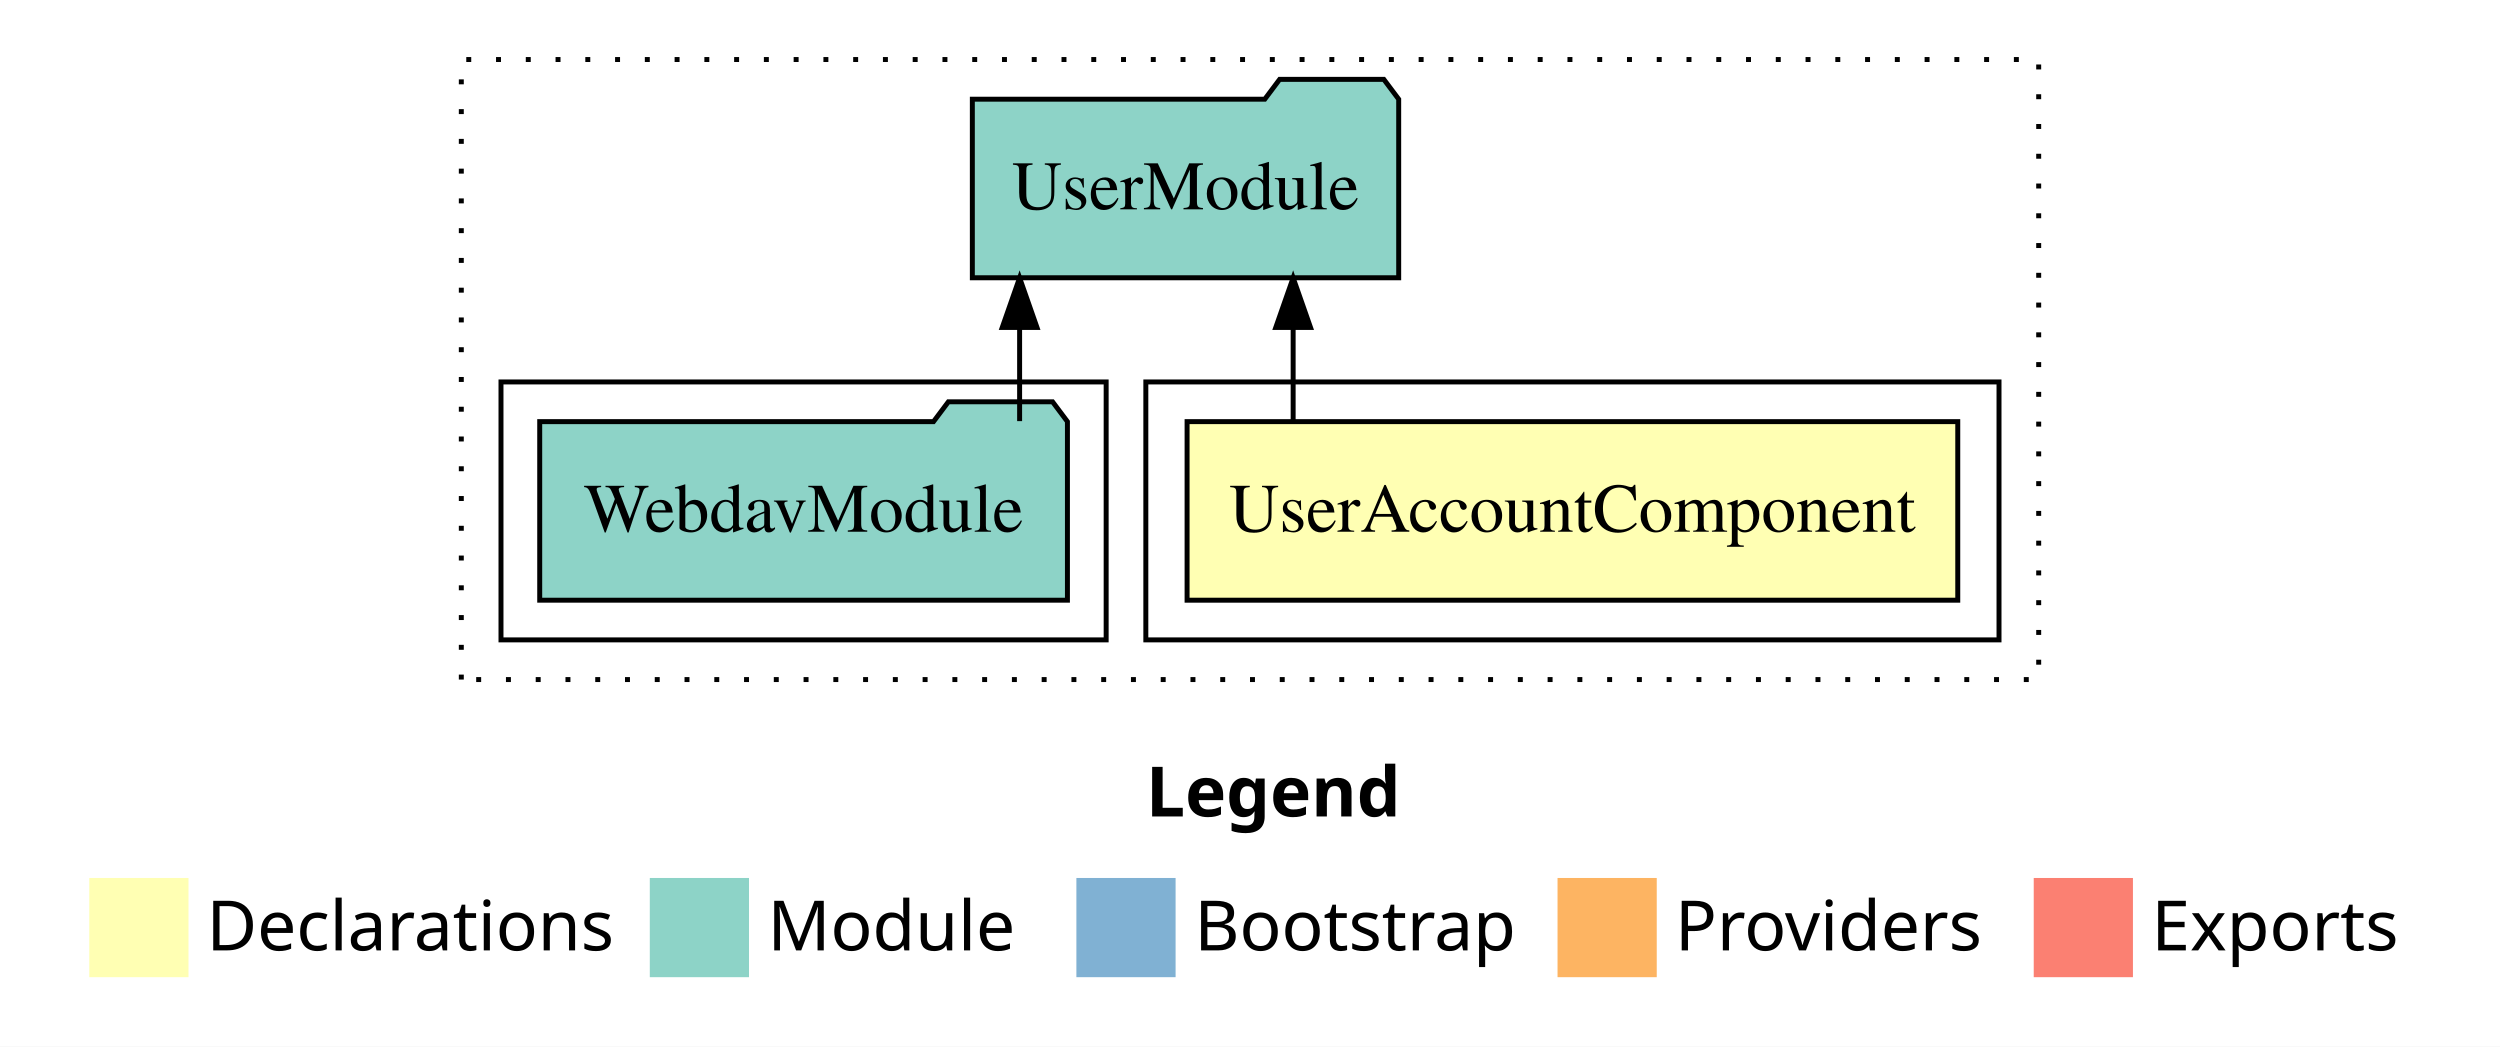
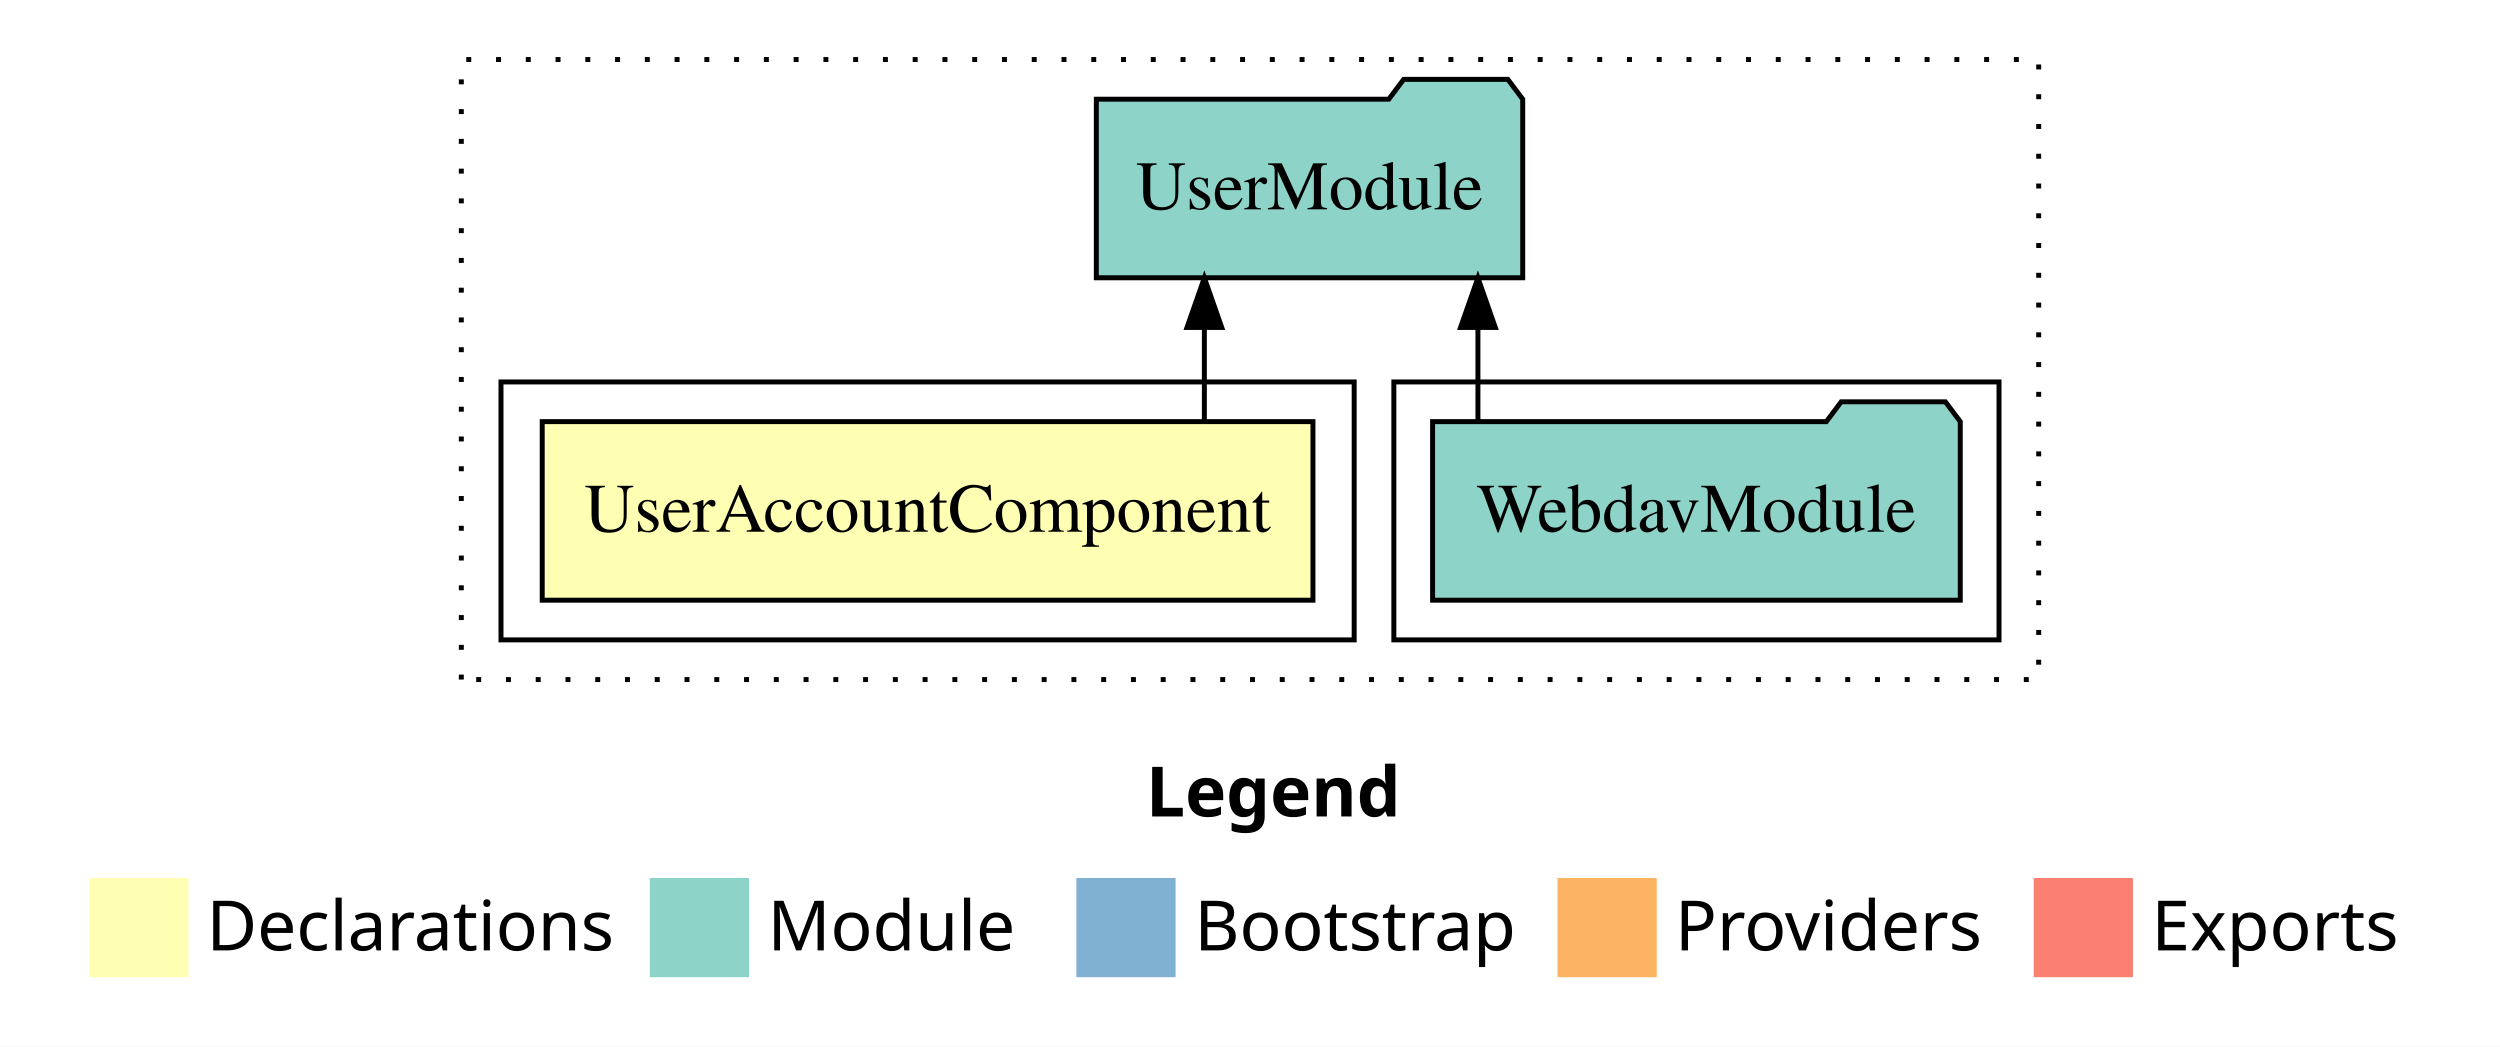
<svg xmlns="http://www.w3.org/2000/svg" width="504pt" height="211pt" viewBox="0.00 0.00 504.00 211.00">
  <g id="graph0" class="graph" transform="scale(1 1) rotate(0) translate(4 207)">
-     <polygon fill="#ffffff" stroke="transparent" points="-4,4 -4,-207 500,-207 500,4 -4,4" />
-     <text text-anchor="start" x="227.009" y="-42.4" font-family="sans-serif" font-weight="bold" font-size="14.00" fill="#000000">Legend</text>
+     <polygon fill="white" stroke="transparent" points="-4,4 -4,-207 500,-207 500,4 -4,4" />
+     <text text-anchor="start" x="227.01" y="-42.4" font-family="sans-serif" font-weight="bold" font-size="14.00">Legend</text>
    <polygon fill="#ffffb3" stroke="transparent" points="14,-10 14,-30 34,-30 34,-10 14,-10" />
-     <text text-anchor="start" x="37.629" y="-15.4" font-family="sans-serif" font-size="14.00" fill="#000000">  Declarations</text>
+     <text text-anchor="start" x="37.63" y="-15.4" font-family="sans-serif" font-size="14.00">  Declarations</text>
    <polygon fill="#8dd3c7" stroke="transparent" points="127,-10 127,-30 147,-30 147,-10 127,-10" />
-     <text text-anchor="start" x="150.725" y="-15.4" font-family="sans-serif" font-size="14.00" fill="#000000">  Module</text>
+     <text text-anchor="start" x="150.73" y="-15.4" font-family="sans-serif" font-size="14.00">  Module</text>
    <polygon fill="#80b1d3" stroke="transparent" points="213,-10 213,-30 233,-30 233,-10 213,-10" />
-     <text text-anchor="start" x="236.781" y="-15.4" font-family="sans-serif" font-size="14.00" fill="#000000">  Bootstrap</text>
+     <text text-anchor="start" x="236.78" y="-15.4" font-family="sans-serif" font-size="14.00">  Bootstrap</text>
    <polygon fill="#fdb462" stroke="transparent" points="310,-10 310,-30 330,-30 330,-10 310,-10" />
-     <text text-anchor="start" x="333.673" y="-15.4" font-family="sans-serif" font-size="14.00" fill="#000000">  Providers</text>
+     <text text-anchor="start" x="333.67" y="-15.4" font-family="sans-serif" font-size="14.00">  Providers</text>
    <polygon fill="#fb8072" stroke="transparent" points="406,-10 406,-30 426,-30 426,-10 406,-10" />
-     <text text-anchor="start" x="429.726" y="-15.4" font-family="sans-serif" font-size="14.00" fill="#000000">  Exports</text>
+     <text text-anchor="start" x="429.73" y="-15.4" font-family="sans-serif" font-size="14.00">  Exports</text>
    <g id="clust1" class="cluster">
-       <polygon fill="none" stroke="#000000" stroke-dasharray="1,5" points="89,-70 89,-195 407,-195 407,-70 89,-70" />
+       <polygon fill="none" stroke="black" stroke-dasharray="1,5" points="89,-70 89,-195 407,-195 407,-70 89,-70" />
+     </g>
+     <g id="clust4" class="cluster">
+       <polygon fill="none" stroke="black" points="277,-78 277,-130 399,-130 399,-78 277,-78" />
    </g>
    <g id="clust2" class="cluster">
-       <polygon fill="none" stroke="#000000" points="227,-78 227,-130 399,-130 399,-78 227,-78" />
-     </g>
-     <g id="clust4" class="cluster">
-       <polygon fill="none" stroke="#000000" points="97,-78 97,-130 219,-130 219,-78 97,-78" />
+       <polygon fill="none" stroke="black" points="97,-78 97,-130 269,-130 269,-78 97,-78" />
    </g>
    <g id="node1" class="node">
-       <polygon fill="#ffffb3" stroke="#000000" points="390.685,-122 235.315,-122 235.315,-86 390.685,-86 390.685,-122" />
-       <text text-anchor="middle" x="313" y="-99.8" font-family="Times,serif" font-size="14.00" fill="#000000">UserAccountComponent</text>
+       <polygon fill="#ffffb3" stroke="black" points="260.69,-122 105.31,-122 105.31,-86 260.69,-86 260.69,-122" />
+       <text text-anchor="middle" x="183" y="-99.8" font-family="Times,serif" font-size="14.00">UserAccountComponent</text>
    </g>
    <g id="node2" class="node">
-       <polygon fill="#8dd3c7" stroke="#000000" points="277.976,-187 274.976,-191 253.976,-191 250.976,-187 192.024,-187 192.024,-151 277.976,-151 277.976,-187" />
-       <text text-anchor="middle" x="235" y="-164.8" font-family="Times,serif" font-size="14.00" fill="#000000">UserModule</text>
+       <polygon fill="#8dd3c7" stroke="black" points="302.98,-187 299.98,-191 278.98,-191 275.98,-187 217.02,-187 217.02,-151 302.98,-151 302.98,-187" />
+       <text text-anchor="middle" x="260" y="-164.8" font-family="Times,serif" font-size="14.00">UserModule</text>
    </g>
    <g id="edge1" class="edge">
-       <path fill="none" stroke="#000000" d="M256.698,-122.106C256.698,-122.106 256.698,-140.991 256.698,-140.991" />
-       <polygon fill="#000000" stroke="#000000" points="253.198,-140.991 256.698,-150.991 260.198,-140.991 253.198,-140.991" />
+       <path fill="none" stroke="black" d="M238.8,-122.11C238.8,-122.11 238.8,-140.99 238.8,-140.99" />
+       <polygon fill="black" stroke="black" points="235.3,-140.99 238.8,-150.99 242.3,-140.99 235.3,-140.99" />
    </g>
    <g id="node3" class="node">
-       <polygon fill="#8dd3c7" stroke="#000000" points="211.194,-122 208.194,-126 187.194,-126 184.194,-122 104.806,-122 104.806,-86 211.194,-86 211.194,-122" />
-       <text text-anchor="middle" x="158" y="-99.8" font-family="Times,serif" font-size="14.00" fill="#000000">WebdavModule</text>
+       <polygon fill="#8dd3c7" stroke="black" points="391.19,-122 388.19,-126 367.19,-126 364.19,-122 284.81,-122 284.81,-86 391.19,-86 391.19,-122" />
+       <text text-anchor="middle" x="338" y="-99.8" font-family="Times,serif" font-size="14.00">WebdavModule</text>
    </g>
    <g id="edge2" class="edge">
-       <path fill="none" stroke="#000000" d="M201.554,-122.106C201.554,-122.106 201.554,-140.991 201.554,-140.991" />
-       <polygon fill="#000000" stroke="#000000" points="198.054,-140.991 201.554,-150.991 205.054,-140.991 198.054,-140.991" />
+       <path fill="none" stroke="black" d="M293.95,-122.11C293.95,-122.11 293.95,-140.99 293.95,-140.99" />
+       <polygon fill="black" stroke="black" points="290.45,-140.99 293.95,-150.99 297.45,-140.99 290.45,-140.99" />
    </g>
  </g>
</svg>
